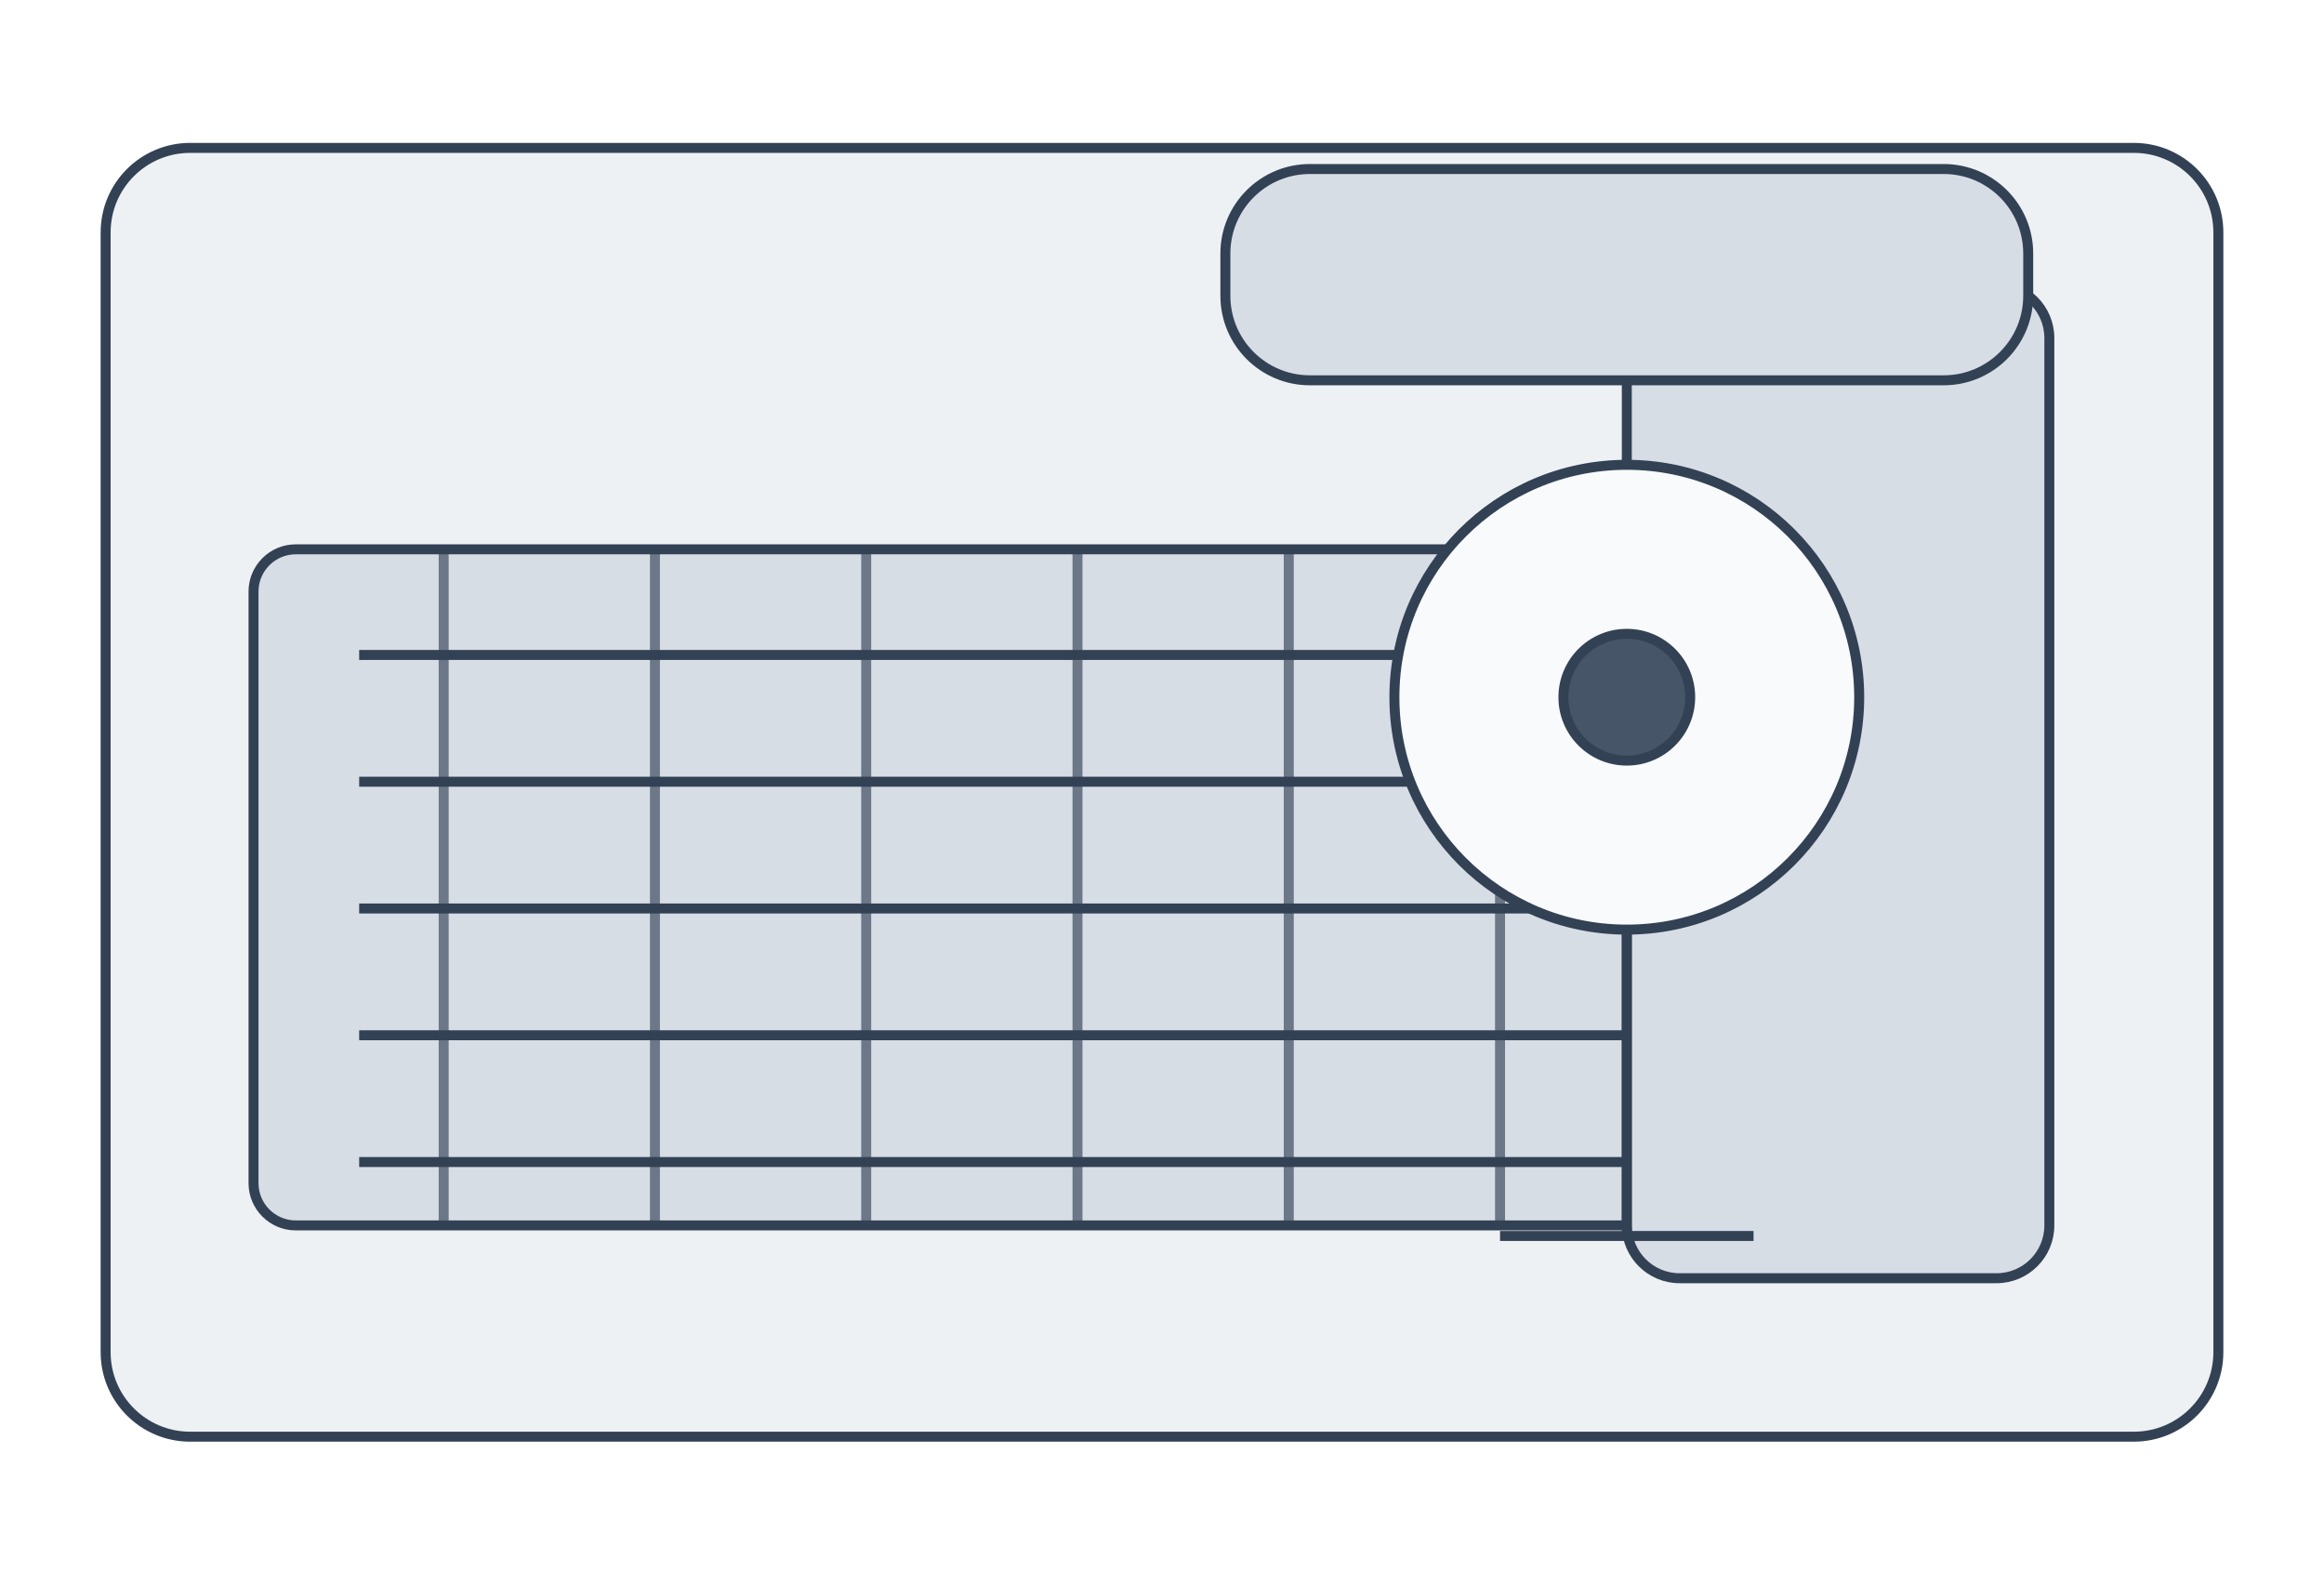
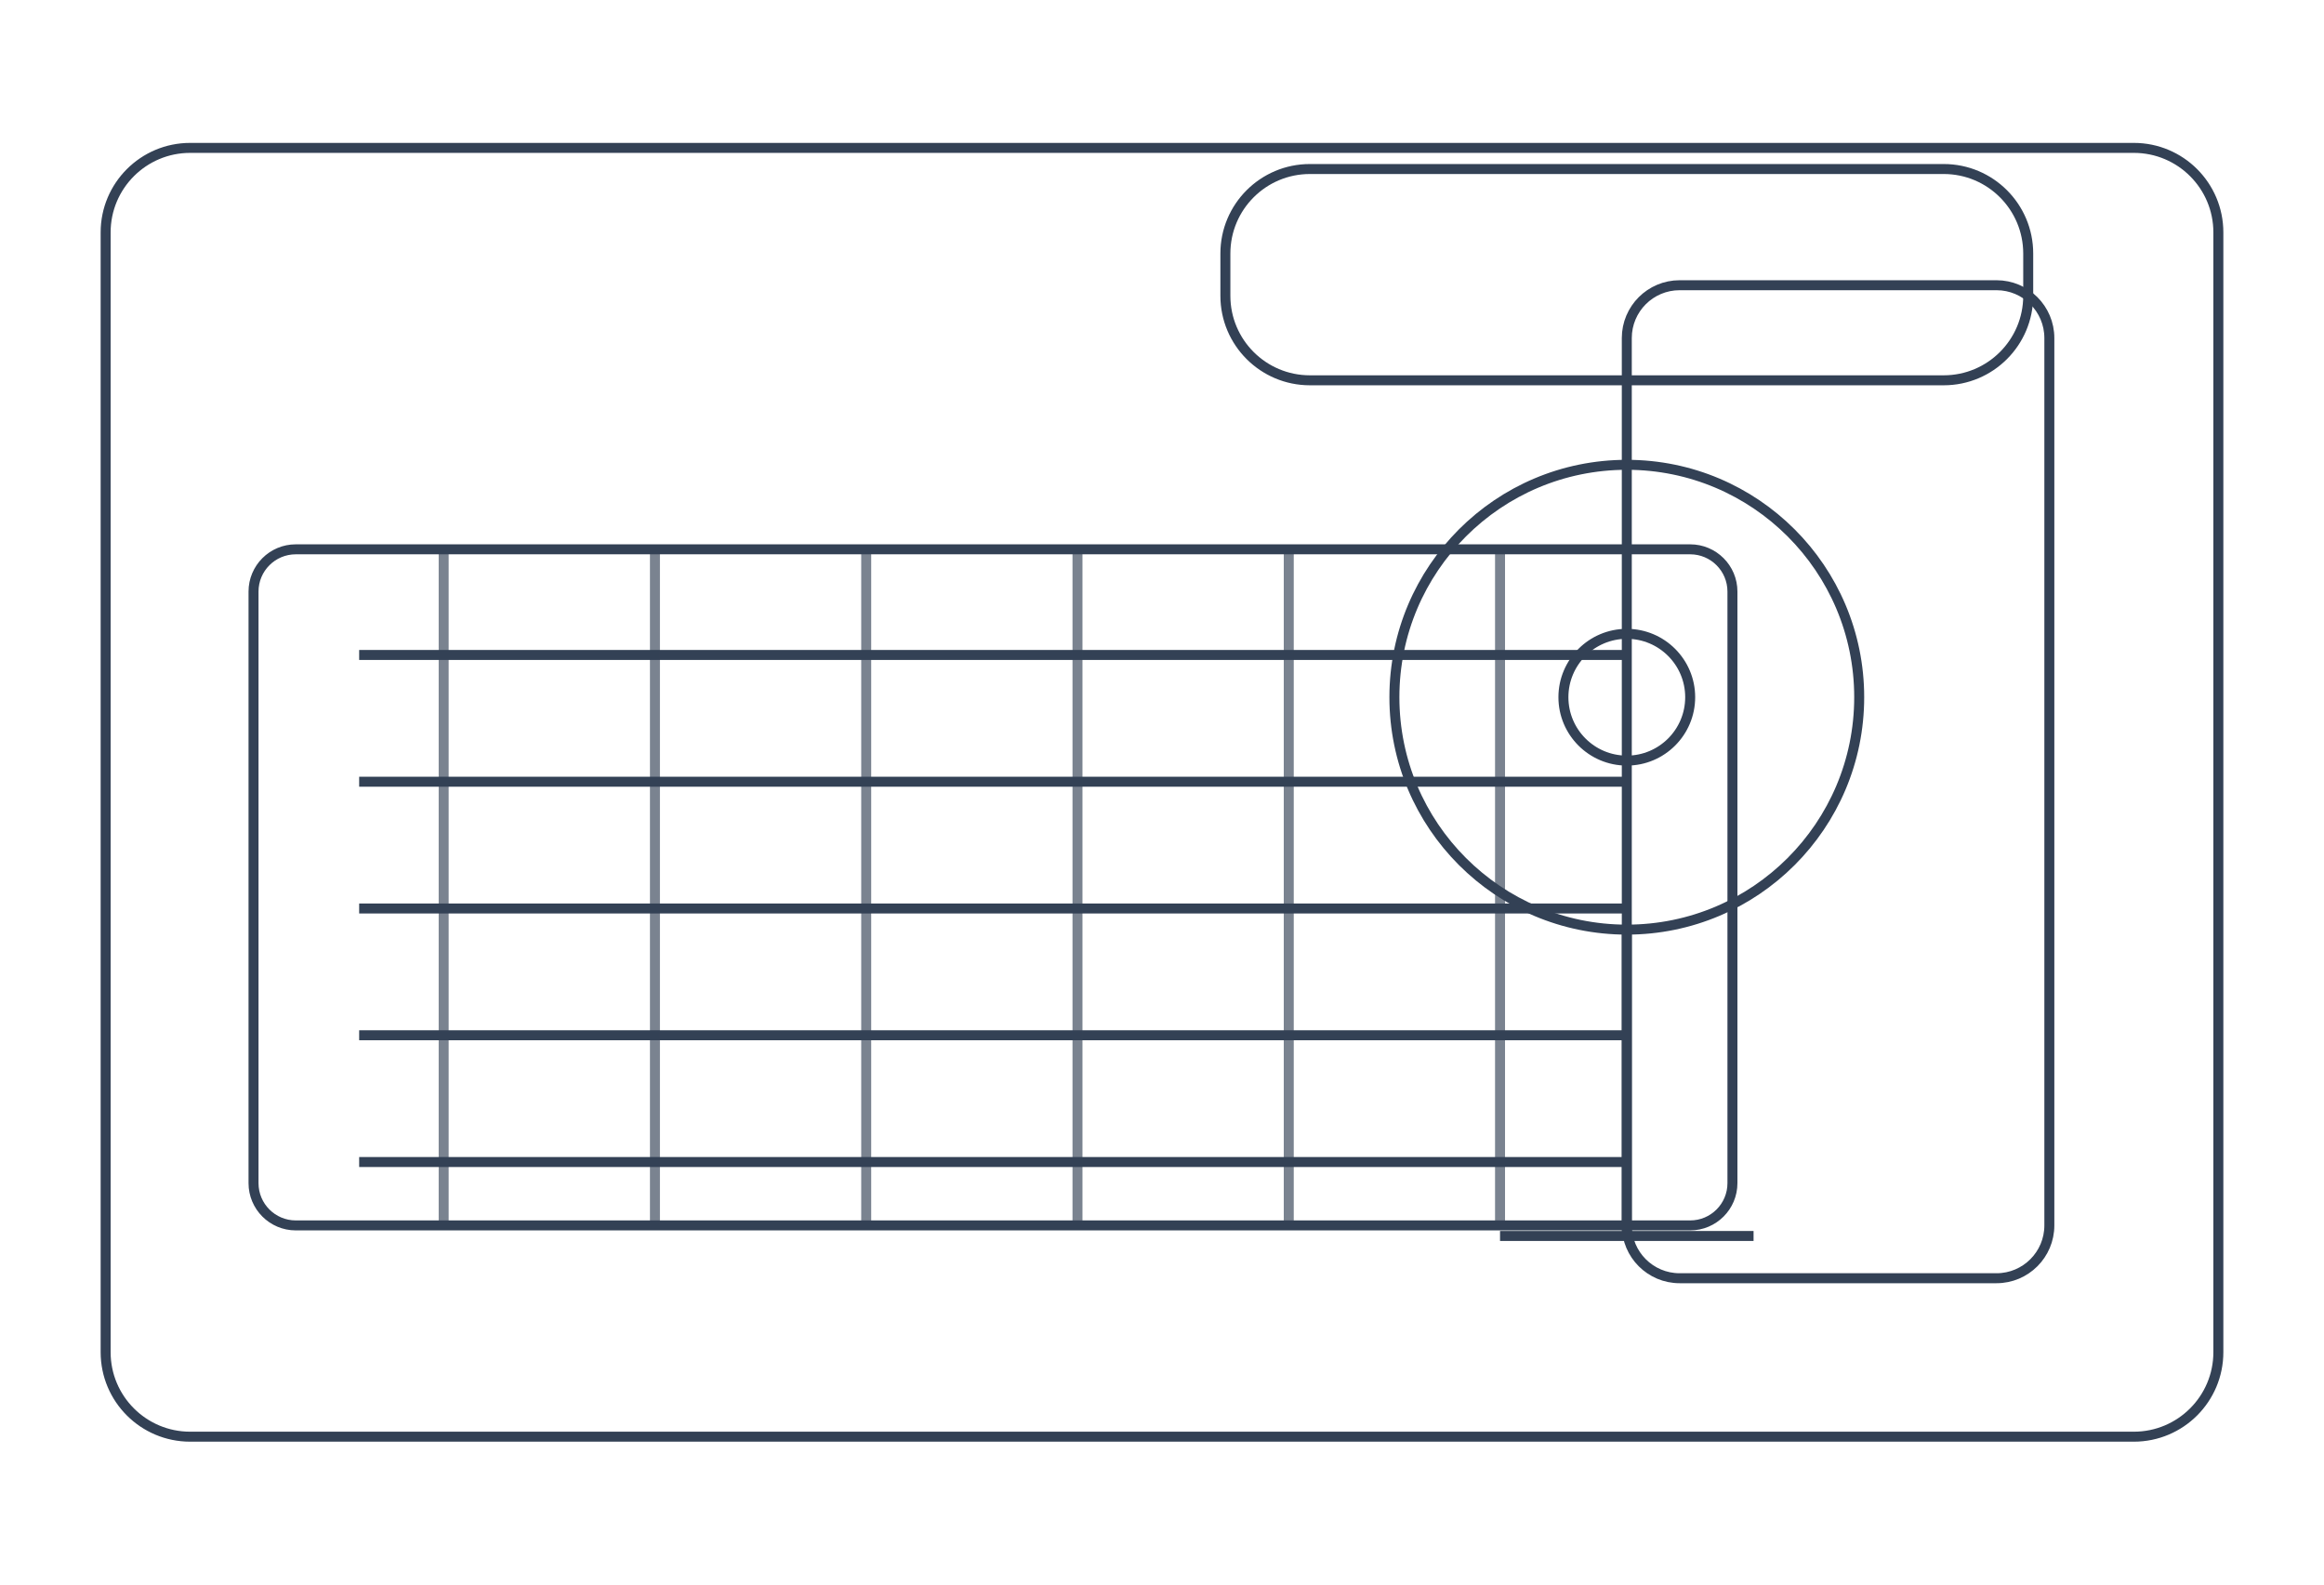
<svg xmlns="http://www.w3.org/2000/svg" viewBox="0 0 220 150" role="img" aria-label="Retificadora plana vista de cima">
  <style>[stroke]{stroke-width:.25mm!important;vector-effect:non-scaling-stroke}</style>
  <g stroke="#334155">
-     <rect x="10" y="14" width="200" height="122" rx="8" fill="#eef1f4" />
-     <rect x="24" y="52" width="140" height="64" rx="4" fill="#d7dde5" />
+     <rect x="10" y="14" width="200" height="122" rx="8" fill="none" />
+     <rect x="24" y="52" width="140" height="64" rx="4" fill="none" />
    <path d="M34 62h120M34 74h120M34 86h120M34 98h120M34 110h120" fill="none" />
    <path d="M42 52v64M62 52v64M82 52v64M102 52v64M122 52v64M142 52v64" fill="none" opacity=".65" />
-     <rect x="154" y="27" width="40" height="94" rx="5" fill="#d7dde5" />
-     <circle cx="154" cy="66" r="22" fill="#f8fafc" />
-     <circle cx="154" cy="66" r="6" fill="#475569" />
+     <rect x="154" y="27" width="40" height="94" rx="5" fill="none" />
+     <circle cx="154" cy="66" r="22" fill="none" />
+     <circle cx="154" cy="66" r="6" fill="none" />
    <path d="M154 88v29M142 117h24" fill="none" />
-     <rect x="116" y="16" width="76" height="20" rx="8" fill="#d7dde5" />
+     <rect x="116" y="16" width="76" height="20" rx="8" fill="none" />
  </g>
</svg>
